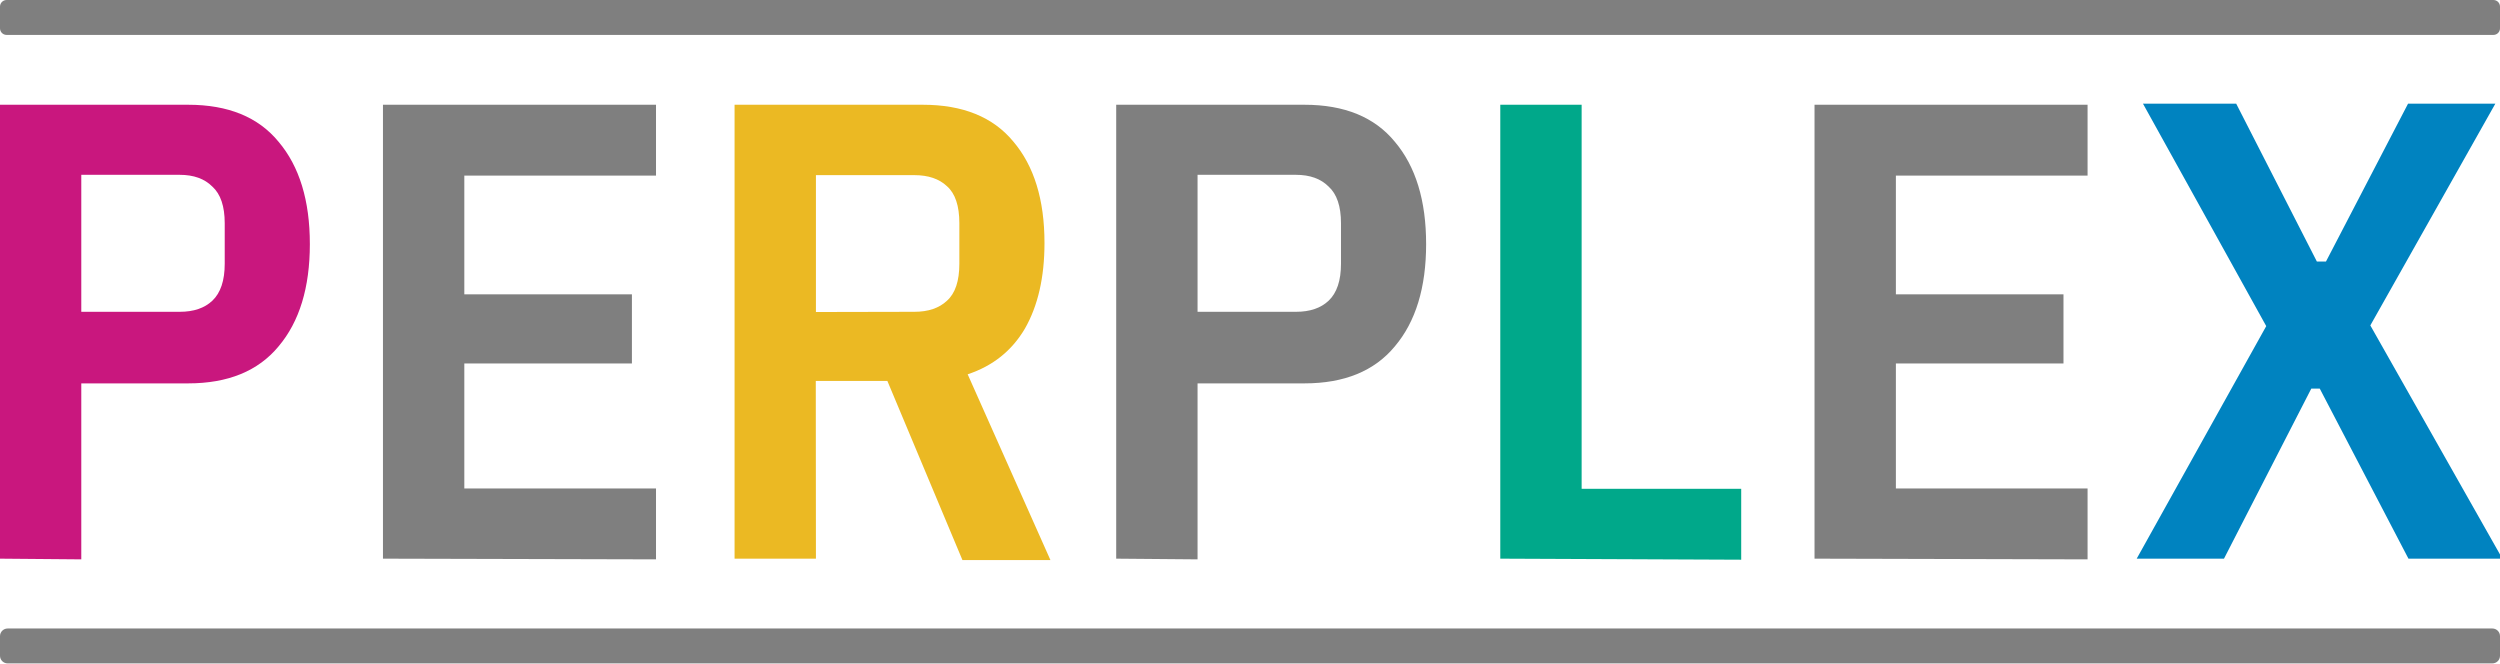
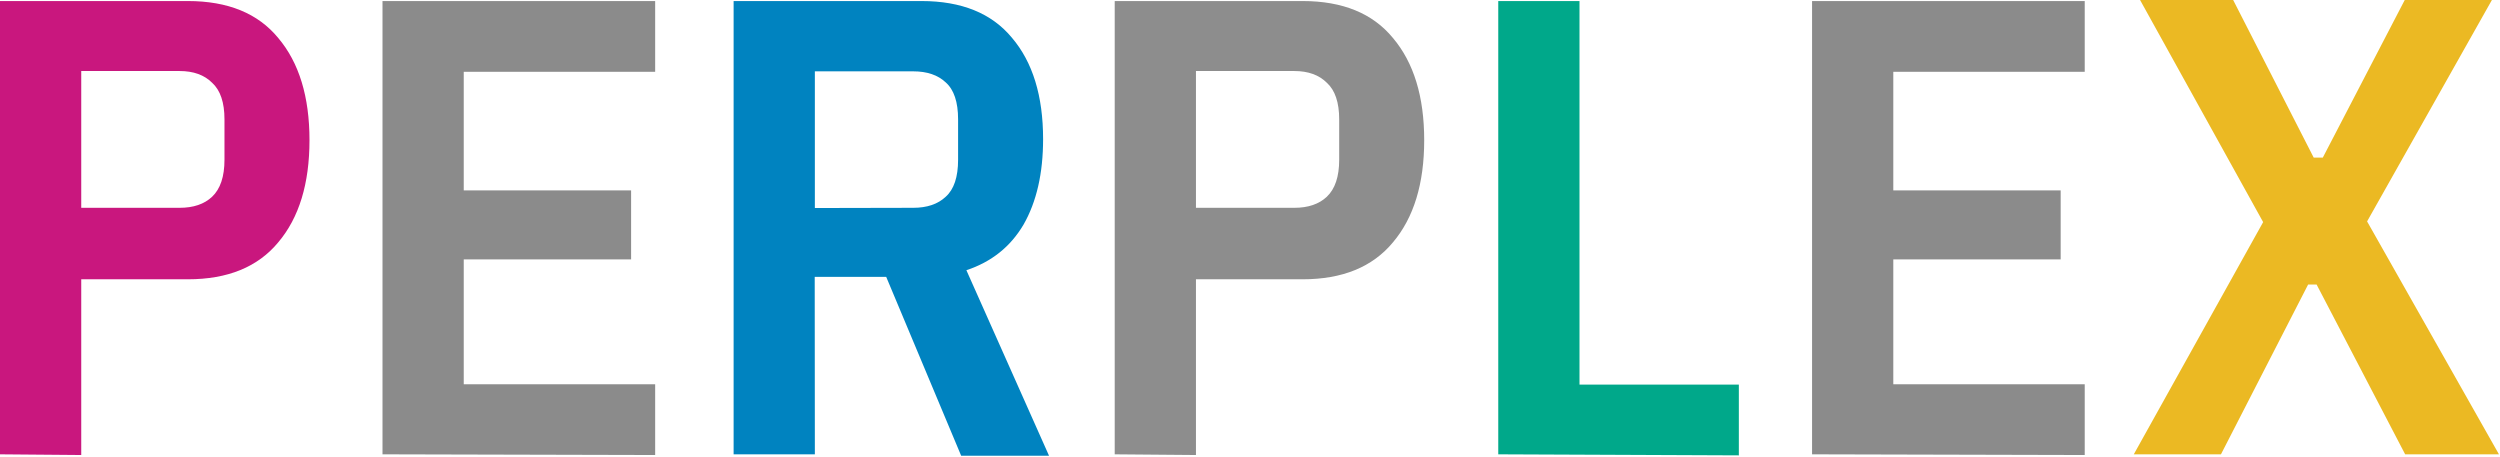
- <svg xmlns="http://www.w3.org/2000/svg" version="1.1" viewBox="0 0 716 190">
-   <g transform="translate(.281 -221)">
-     <g transform="translate(-13.6,173)" style="fill-opacity:.867;fill:#222" aria-label="PERPLEX">
-       <path d="m13.3 208v-130h53.9q17.2 0 25.9 10.6 8.96 10.6 8.96 29.3t-8.96 29.3q-8.77 10.6-25.9 10.6h-30.6v50.4zm23.3-70.7h28.2q5.97 0 9.33-3.17 3.55-3.36 3.55-10.6v-11.6q0-7.28-3.55-10.5-3.36-3.36-9.33-3.36h-28.2z" style="fill-opacity:1;fill:#c9177e" />
-       <path d="m123 208v-130h78.2v20.3h-54.9v34h48v19.8h-48v35.8h54.9v20.3z" style="fill-opacity:.5;fill:#000" />
-       <path d="m247 208h-23.3v-130h53.9q17.2 0 25.9 10.5 8.96 10.5 8.96 29.1 0 14.7-5.6 24.5-5.6 9.52-16.4 13.1l23.7 53.2h-25.2l-21.5-51.3h-20.5zm28.2-70.7q5.97 0 9.33-3.17 3.55-3.17 3.55-10.6v-11.6q0-7.47-3.55-10.6-3.36-3.17-9.33-3.17h-28.2v39.2z" style="fill-opacity:1;fill:#ebb923" />
-       <path d="m333 208v-130h53.9q17.2 0 25.9 10.6 8.96 10.6 8.96 29.3t-8.96 29.3q-8.77 10.6-25.9 10.6h-30.6v50.4zm23.3-70.7h28.2q5.97 0 9.33-3.17 3.55-3.36 3.55-10.6v-11.6q0-7.28-3.55-10.5-3.36-3.36-9.33-3.36h-28.2z" style="fill-opacity:.502;fill:#000" />
-       <path d="m443 208v-130h23.3v110h45.7v20.3z" style="fill-opacity:1;fill:#00a88a" />
-       <path d="m533 208v-130h78.2v20.3h-54.9v34h48v19.8h-48v35.8h54.9v20.3z" style="fill-opacity:.502;fill:#000" />
-       <path d="m730 208h-26.9l-25.4-48.7h-2.43l-25 48.7h-25l37.1-66.6-35.3-63.7h26.7l23.1 45.2h2.61l23.5-45.2h25l-35.8 63.5z" style="fill-opacity:1;fill:#0083c0" />
-     </g>
-     <rect x="-.281" y="221" width="716" height="10" ry="1.89" style="fill-opacity:.502;stroke-width:.996" />
-     <rect x="-.281" y="401" width="716" height="10" ry="2.19" style="fill-opacity:.502;stroke-width:.707" />
+ <svg xmlns="http://www.w3.org/2000/svg" version="1.1" viewBox="0 0 717 131">
+   <g transform="translate(-13.3,-77.7)" aria-label="PERPLEX">
+     <path d="m13.3 208v-130h53.9q17.2 0 25.9 10.6 8.96 10.6 8.96 29.3t-8.96 29.3q-8.77 10.6-25.9 10.6h-30.6v50.4zm23.3-70.7h28.2q5.97 0 9.33-3.17 3.55-3.36 3.55-10.6v-11.6q0-7.28-3.55-10.5-3.36-3.36-9.33-3.36h-28.2z" fill="#c9177e" />
+     <path d="m123 208v-130h78.2v20.3h-54.9v34h48v19.8h-48v35.8h54.9v20.3z" fill="#8b8b8b" />
+     <path d="m247 208h-23.3v-130h53.9q17.2 0 25.9 10.5 8.96 10.5 8.96 29.1 0 14.7-5.6 24.5-5.6 9.52-16.4 13.1l23.7 53.2h-25.2l-21.5-51.3h-20.5zm28.2-70.7q5.97 0 9.33-3.17 3.55-3.17 3.55-10.6v-11.6q0-7.47-3.55-10.6-3.36-3.17-9.33-3.17h-28.2v39.2z" fill="#0083c0" />
+     <path d="m333 208v-130h53.9q17.2 0 25.9 10.6 8.96 10.6 8.96 29.3t-8.96 29.3q-8.77 10.6-25.9 10.6h-30.6v50.4zm23.3-70.7h28.2q5.97 0 9.33-3.17 3.55-3.36 3.55-10.6v-11.6q0-7.28-3.55-10.5-3.36-3.36-9.33-3.36h-28.2z" fill="#8d8d8d" />
+     <path d="m443 208v-130h23.3v110h45.7v20.3z" fill="#00a88a" />
+     <path d="m533 208v-130h78.2v20.3h-54.9v34h48v19.8h-48v35.8h54.9v20.3z" fill="#8b8b8b" />
+     <path d="m730 208h-26.9l-25.4-48.7h-2.43l-25 48.7h-25l37.1-66.6-35.3-63.7h26.7l23.1 45.2h2.61l23.5-45.2h25l-35.8 63.5z" fill="#ebb923" />
  </g>
</svg>
